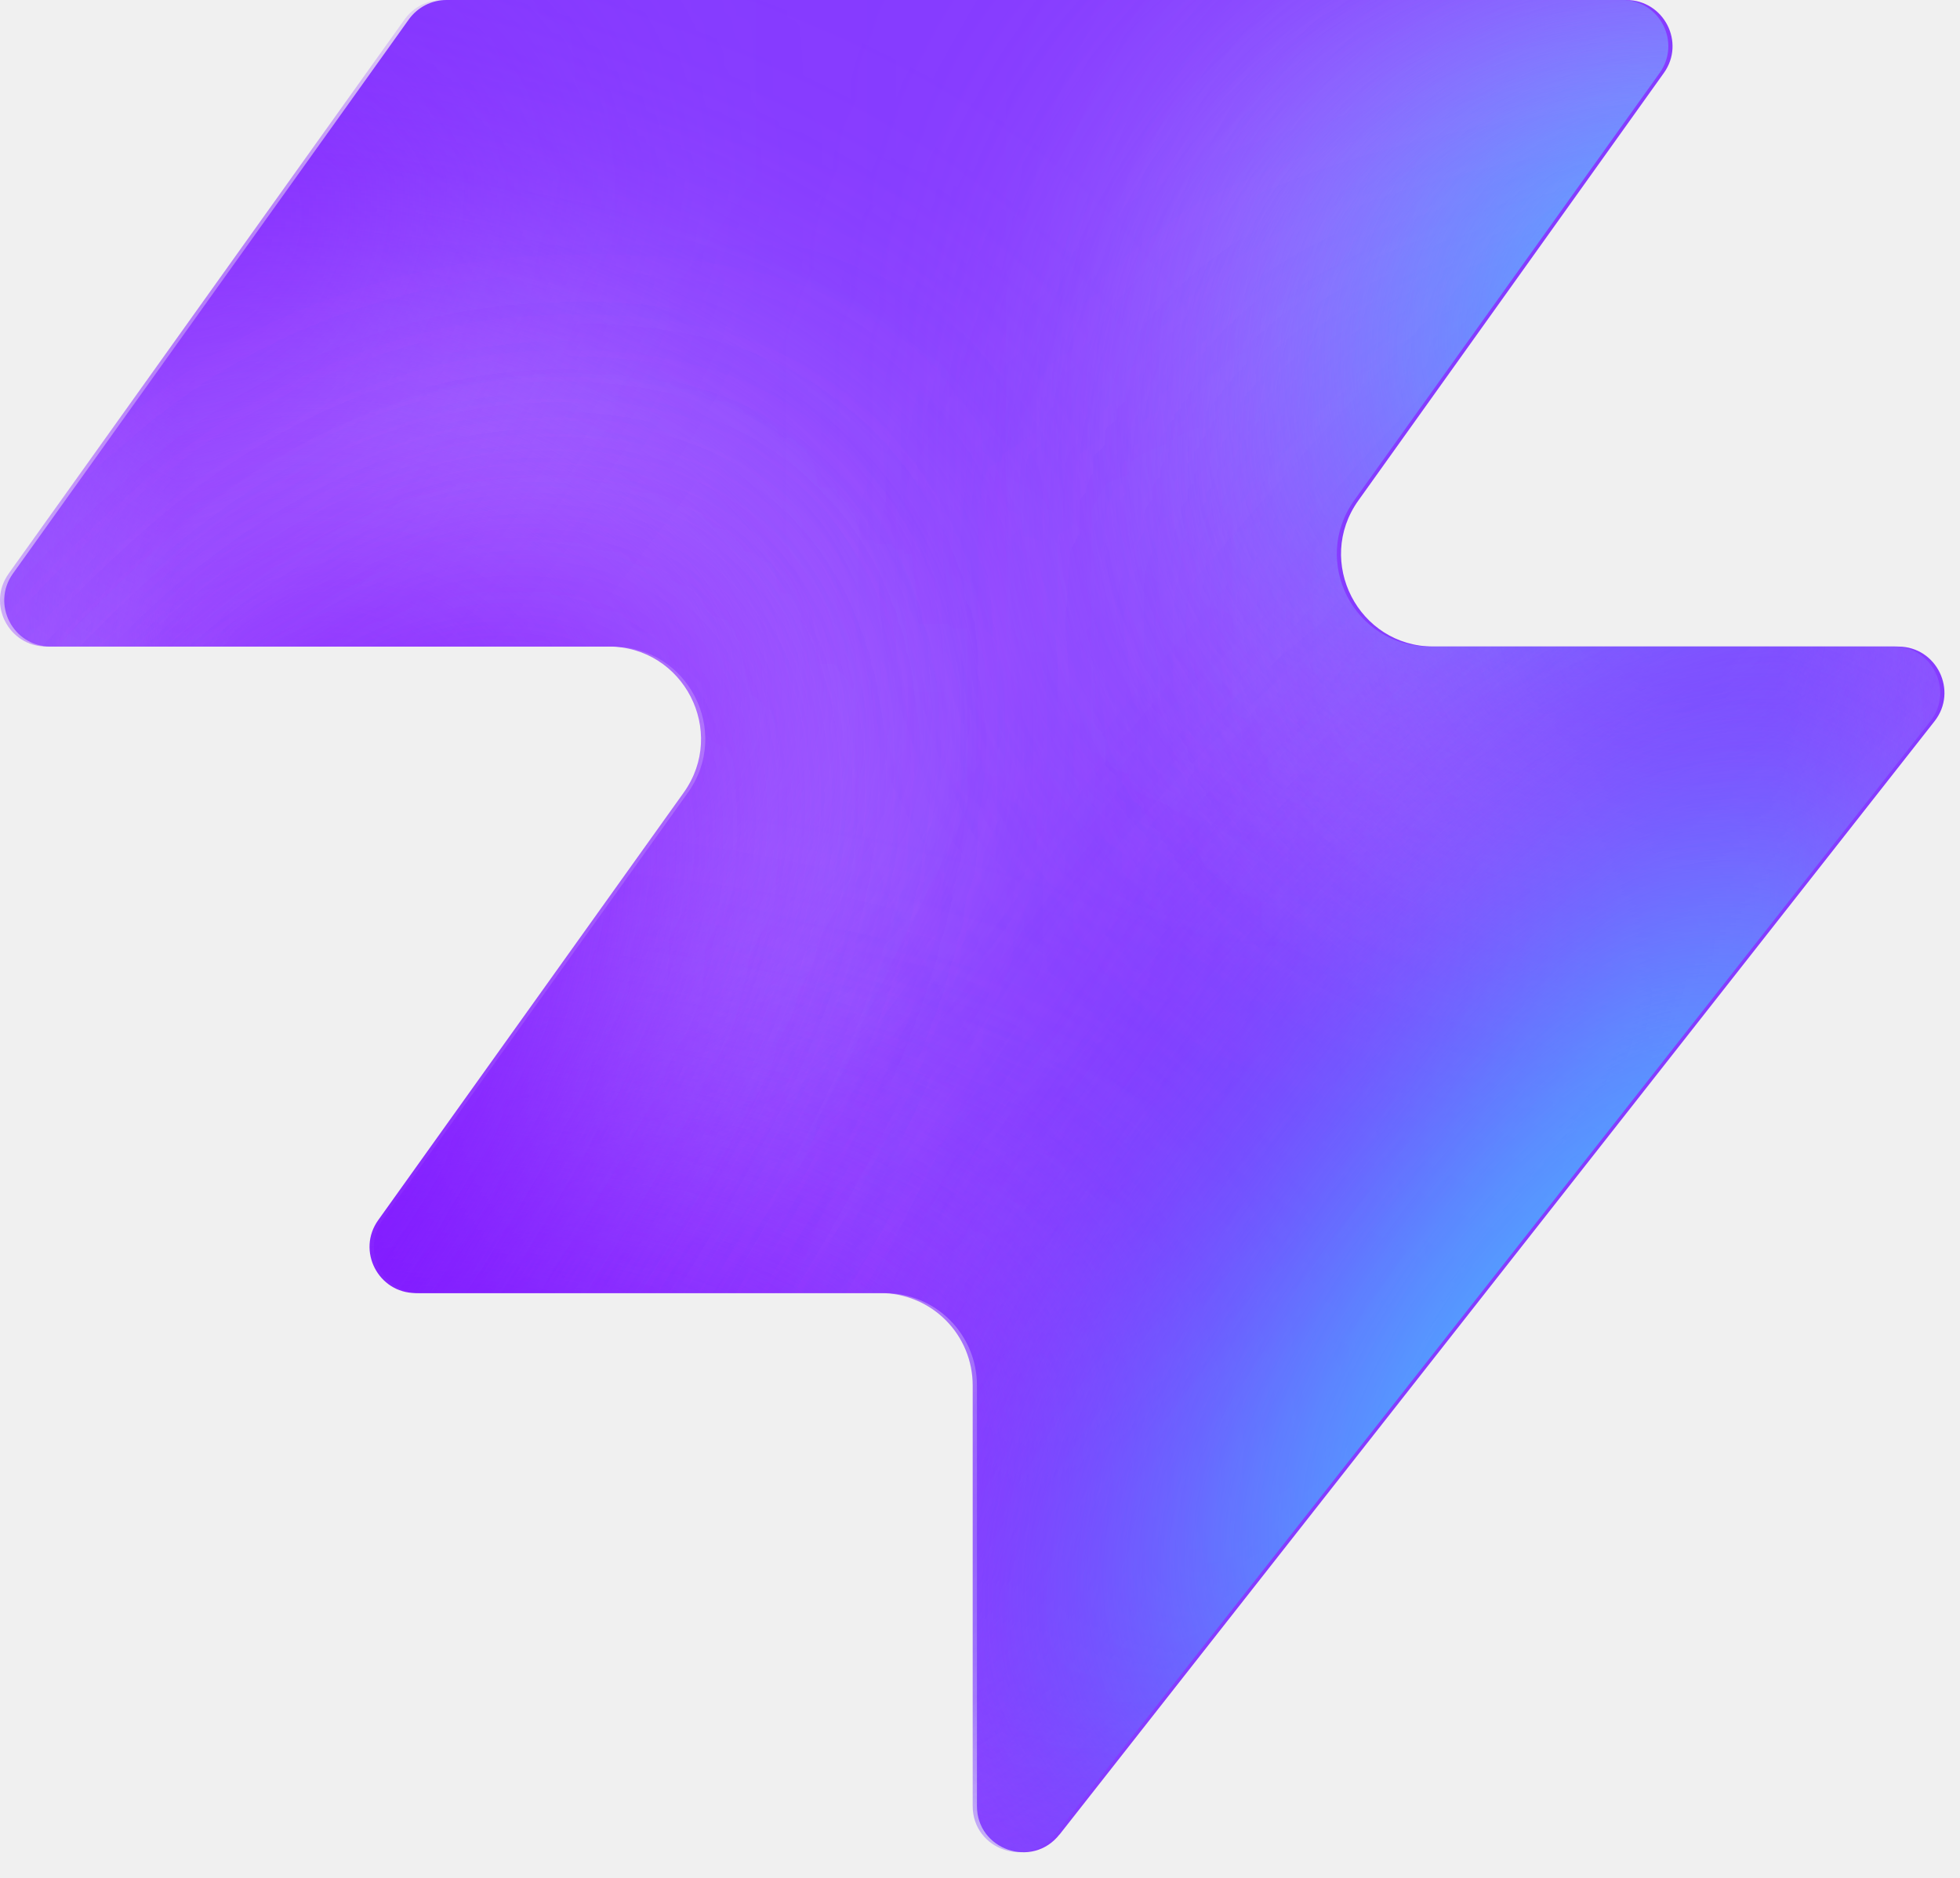
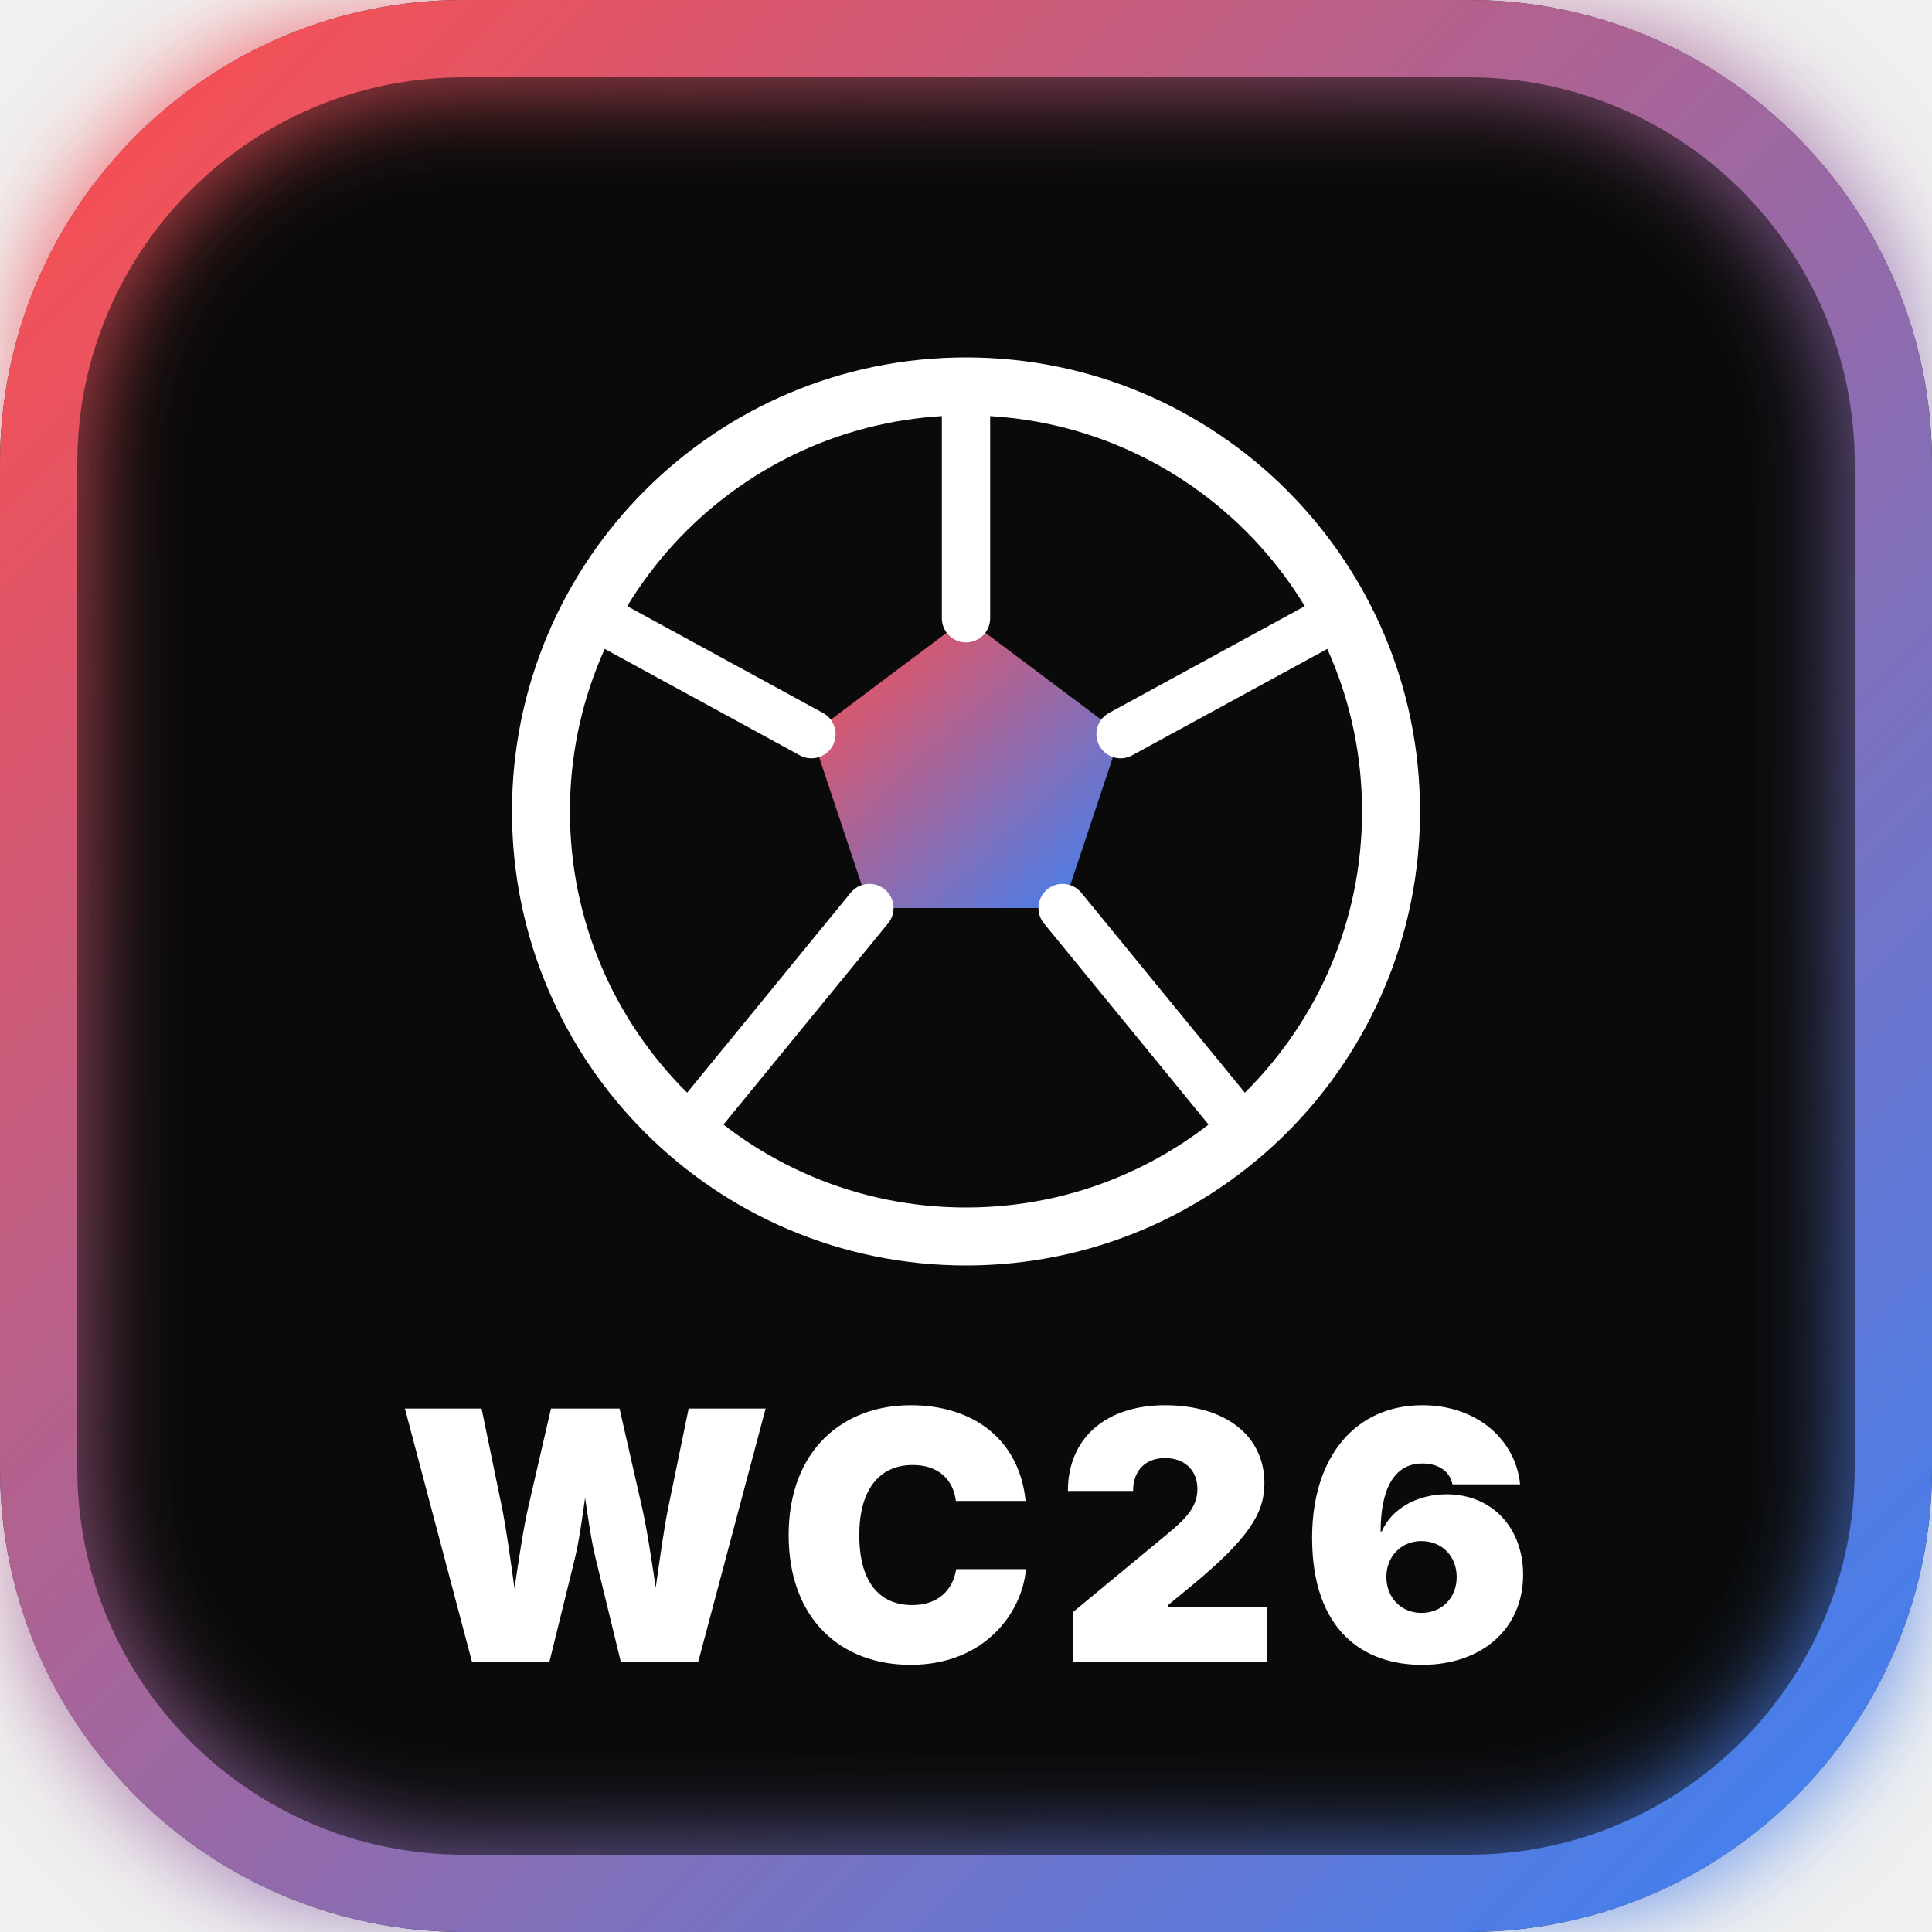
- <svg xmlns="http://www.w3.org/2000/svg" width="48" height="46" fill="none" viewBox="0 0 48 46">
-   <path fill="#863bff" d="M25.946 44.938c-.664.845-2.021.375-2.021-.698V33.937a2.26 2.26 0 0 0-2.262-2.262H10.287c-.92 0-1.456-1.04-.92-1.788l7.48-10.471c1.07-1.497 0-3.578-1.842-3.578H1.237c-.92 0-1.456-1.04-.92-1.788L10.013.474c.214-.297.556-.474.92-.474h28.894c.92 0 1.456 1.04.92 1.788l-7.48 10.471c-1.07 1.498 0 3.579 1.842 3.579h11.377c.943 0 1.473 1.088.89 1.83L25.947 44.94z" style="fill:#863bff;fill:color(display-p3 .525 .23 1);fill-opacity:1" />
-   <mask id="a" width="48" height="46" x="0" y="0" maskUnits="userSpaceOnUse" style="mask-type:alpha">
-     <path fill="#000" d="M25.842 44.938c-.664.844-2.021.375-2.021-.698V33.937a2.26 2.26 0 0 0-2.262-2.262H10.183c-.92 0-1.456-1.04-.92-1.788l7.48-10.471c1.07-1.498 0-3.579-1.842-3.579H1.133c-.92 0-1.456-1.04-.92-1.787L9.91.473c.214-.297.556-.474.92-.474h28.894c.92 0 1.456 1.04.92 1.788l-7.48 10.471c-1.07 1.498 0 3.578 1.842 3.578h11.377c.943 0 1.473 1.088.89 1.832L25.843 44.94z" style="fill:#000;fill-opacity:1" />
-   </mask>
-   <g mask="url(#a)">
-     <g filter="url(#b)">
-       <ellipse cx="5.508" cy="14.704" fill="#ede6ff" rx="5.508" ry="14.704" style="fill:#ede6ff;fill:color(display-p3 .927 .903 1);fill-opacity:1" transform="matrix(.00324 1 1 -.00324 -4.47 31.516)" />
-     </g>
-     <g filter="url(#c)">
-       <ellipse cx="10.399" cy="29.851" fill="#ede6ff" rx="10.399" ry="29.851" style="fill:#ede6ff;fill:color(display-p3 .927 .903 1);fill-opacity:1" transform="matrix(.00324 1 1 -.00324 -39.328 7.883)" />
-     </g>
-     <g filter="url(#d)">
-       <ellipse cx="5.508" cy="30.487" fill="#7e14ff" rx="5.508" ry="30.487" style="fill:#7e14ff;fill:color(display-p3 .492 .077 1);fill-opacity:1" transform="rotate(89.814 -25.913 -14.639)scale(1 -1)" />
-     </g>
-     <g filter="url(#e)">
-       <ellipse cx="5.508" cy="30.599" fill="#7e14ff" rx="5.508" ry="30.599" style="fill:#7e14ff;fill:color(display-p3 .492 .077 1);fill-opacity:1" transform="rotate(89.814 -32.644 -3.334)scale(1 -1)" />
-     </g>
-     <g filter="url(#f)">
-       <ellipse cx="5.508" cy="30.599" fill="#7e14ff" rx="5.508" ry="30.599" style="fill:#7e14ff;fill:color(display-p3 .492 .077 1);fill-opacity:1" transform="matrix(.00324 1 1 -.00324 -34.34 30.47)" />
-     </g>
-     <g filter="url(#g)">
-       <ellipse cx="14.072" cy="22.078" fill="#ede6ff" rx="14.072" ry="22.078" style="fill:#ede6ff;fill:color(display-p3 .927 .903 1);fill-opacity:1" transform="rotate(93.35 24.506 48.493)scale(-1 1)" />
-     </g>
-     <g filter="url(#h)">
-       <ellipse cx="3.47" cy="21.501" fill="#7e14ff" rx="3.47" ry="21.501" style="fill:#7e14ff;fill:color(display-p3 .492 .077 1);fill-opacity:1" transform="rotate(89.009 28.708 47.59)scale(-1 1)" />
-     </g>
-     <g filter="url(#i)">
-       <ellipse cx="3.47" cy="21.501" fill="#7e14ff" rx="3.47" ry="21.501" style="fill:#7e14ff;fill:color(display-p3 .492 .077 1);fill-opacity:1" transform="rotate(89.009 28.708 47.59)scale(-1 1)" />
-     </g>
-     <g filter="url(#j)">
-       <ellipse cx=".387" cy="8.972" fill="#7e14ff" rx="4.407" ry="29.108" style="fill:#7e14ff;fill:color(display-p3 .492 .077 1);fill-opacity:1" transform="rotate(39.51 .387 8.972)" />
-     </g>
-     <g filter="url(#k)">
-       <ellipse cx="47.523" cy="-6.092" fill="#7e14ff" rx="4.407" ry="29.108" style="fill:#7e14ff;fill:color(display-p3 .492 .077 1);fill-opacity:1" transform="rotate(37.892 47.523 -6.092)" />
-     </g>
-     <g filter="url(#l)">
-       <ellipse cx="41.412" cy="6.333" fill="#47bfff" rx="5.971" ry="9.665" style="fill:#47bfff;fill:color(display-p3 .28 .748 1);fill-opacity:1" transform="rotate(37.892 41.412 6.333)" />
-     </g>
-     <g filter="url(#m)">
-       <ellipse cx="-1.879" cy="38.332" fill="#7e14ff" rx="4.407" ry="29.108" style="fill:#7e14ff;fill:color(display-p3 .492 .077 1);fill-opacity:1" transform="rotate(37.892 -1.88 38.332)" />
-     </g>
-     <g filter="url(#n)">
-       <ellipse cx="-1.879" cy="38.332" fill="#7e14ff" rx="4.407" ry="29.108" style="fill:#7e14ff;fill:color(display-p3 .492 .077 1);fill-opacity:1" transform="rotate(37.892 -1.88 38.332)" />
-     </g>
-     <g filter="url(#o)">
-       <ellipse cx="35.651" cy="29.907" fill="#7e14ff" rx="4.407" ry="29.108" style="fill:#7e14ff;fill:color(display-p3 .492 .077 1);fill-opacity:1" transform="rotate(37.892 35.651 29.907)" />
-     </g>
-     <g filter="url(#p)">
-       <ellipse cx="38.418" cy="32.4" fill="#47bfff" rx="5.971" ry="15.297" style="fill:#47bfff;fill:color(display-p3 .28 .748 1);fill-opacity:1" transform="rotate(37.892 38.418 32.4)" />
-     </g>
-   </g>
+ <svg xmlns="http://www.w3.org/2000/svg" viewBox="0 0 100 100">
  <defs>
-     <filter id="b" width="60.045" height="41.654" x="-19.77" y="16.149" color-interpolation-filters="sRGB" filterUnits="userSpaceOnUse">
-       <feFlood flood-opacity="0" result="BackgroundImageFix" />
-       <feBlend in="SourceGraphic" in2="BackgroundImageFix" result="shape" />
-       <feGaussianBlur result="effect1_foregroundBlur_2002_17158" stdDeviation="7.659" />
-     </filter>
-     <filter id="c" width="90.34" height="51.437" x="-54.613" y="-7.533" color-interpolation-filters="sRGB" filterUnits="userSpaceOnUse">
-       <feFlood flood-opacity="0" result="BackgroundImageFix" />
-       <feBlend in="SourceGraphic" in2="BackgroundImageFix" result="shape" />
-       <feGaussianBlur result="effect1_foregroundBlur_2002_17158" stdDeviation="7.659" />
-     </filter>
-     <filter id="d" width="79.355" height="29.4" x="-49.64" y="2.03" color-interpolation-filters="sRGB" filterUnits="userSpaceOnUse">
-       <feFlood flood-opacity="0" result="BackgroundImageFix" />
-       <feBlend in="SourceGraphic" in2="BackgroundImageFix" result="shape" />
-       <feGaussianBlur result="effect1_foregroundBlur_2002_17158" stdDeviation="4.596" />
-     </filter>
-     <filter id="e" width="79.579" height="29.4" x="-45.045" y="20.029" color-interpolation-filters="sRGB" filterUnits="userSpaceOnUse">
-       <feFlood flood-opacity="0" result="BackgroundImageFix" />
-       <feBlend in="SourceGraphic" in2="BackgroundImageFix" result="shape" />
-       <feGaussianBlur result="effect1_foregroundBlur_2002_17158" stdDeviation="4.596" />
-     </filter>
-     <filter id="f" width="79.579" height="29.4" x="-43.513" y="21.178" color-interpolation-filters="sRGB" filterUnits="userSpaceOnUse">
-       <feFlood flood-opacity="0" result="BackgroundImageFix" />
-       <feBlend in="SourceGraphic" in2="BackgroundImageFix" result="shape" />
-       <feGaussianBlur result="effect1_foregroundBlur_2002_17158" stdDeviation="4.596" />
-     </filter>
-     <filter id="g" width="74.749" height="58.852" x="15.756" y="-17.901" color-interpolation-filters="sRGB" filterUnits="userSpaceOnUse">
-       <feFlood flood-opacity="0" result="BackgroundImageFix" />
-       <feBlend in="SourceGraphic" in2="BackgroundImageFix" result="shape" />
-       <feGaussianBlur result="effect1_foregroundBlur_2002_17158" stdDeviation="7.659" />
-     </filter>
-     <filter id="h" width="61.377" height="25.362" x="23.548" y="2.284" color-interpolation-filters="sRGB" filterUnits="userSpaceOnUse">
-       <feFlood flood-opacity="0" result="BackgroundImageFix" />
-       <feBlend in="SourceGraphic" in2="BackgroundImageFix" result="shape" />
-       <feGaussianBlur result="effect1_foregroundBlur_2002_17158" stdDeviation="4.596" />
-     </filter>
-     <filter id="i" width="61.377" height="25.362" x="23.548" y="2.284" color-interpolation-filters="sRGB" filterUnits="userSpaceOnUse">
-       <feFlood flood-opacity="0" result="BackgroundImageFix" />
-       <feBlend in="SourceGraphic" in2="BackgroundImageFix" result="shape" />
-       <feGaussianBlur result="effect1_foregroundBlur_2002_17158" stdDeviation="4.596" />
-     </filter>
-     <filter id="j" width="56.045" height="63.649" x="-27.636" y="-22.853" color-interpolation-filters="sRGB" filterUnits="userSpaceOnUse">
-       <feFlood flood-opacity="0" result="BackgroundImageFix" />
-       <feBlend in="SourceGraphic" in2="BackgroundImageFix" result="shape" />
-       <feGaussianBlur result="effect1_foregroundBlur_2002_17158" stdDeviation="4.596" />
-     </filter>
-     <filter id="k" width="54.814" height="64.646" x="20.116" y="-38.415" color-interpolation-filters="sRGB" filterUnits="userSpaceOnUse">
-       <feFlood flood-opacity="0" result="BackgroundImageFix" />
-       <feBlend in="SourceGraphic" in2="BackgroundImageFix" result="shape" />
-       <feGaussianBlur result="effect1_foregroundBlur_2002_17158" stdDeviation="4.596" />
-     </filter>
-     <filter id="l" width="33.541" height="35.313" x="24.641" y="-11.323" color-interpolation-filters="sRGB" filterUnits="userSpaceOnUse">
-       <feFlood flood-opacity="0" result="BackgroundImageFix" />
-       <feBlend in="SourceGraphic" in2="BackgroundImageFix" result="shape" />
-       <feGaussianBlur result="effect1_foregroundBlur_2002_17158" stdDeviation="4.596" />
-     </filter>
-     <filter id="m" width="54.814" height="64.646" x="-29.286" y="6.009" color-interpolation-filters="sRGB" filterUnits="userSpaceOnUse">
-       <feFlood flood-opacity="0" result="BackgroundImageFix" />
-       <feBlend in="SourceGraphic" in2="BackgroundImageFix" result="shape" />
-       <feGaussianBlur result="effect1_foregroundBlur_2002_17158" stdDeviation="4.596" />
-     </filter>
-     <filter id="n" width="54.814" height="64.646" x="-29.286" y="6.009" color-interpolation-filters="sRGB" filterUnits="userSpaceOnUse">
-       <feFlood flood-opacity="0" result="BackgroundImageFix" />
-       <feBlend in="SourceGraphic" in2="BackgroundImageFix" result="shape" />
-       <feGaussianBlur result="effect1_foregroundBlur_2002_17158" stdDeviation="4.596" />
-     </filter>
-     <filter id="o" width="54.814" height="64.646" x="8.244" y="-2.416" color-interpolation-filters="sRGB" filterUnits="userSpaceOnUse">
-       <feFlood flood-opacity="0" result="BackgroundImageFix" />
-       <feBlend in="SourceGraphic" in2="BackgroundImageFix" result="shape" />
-       <feGaussianBlur result="effect1_foregroundBlur_2002_17158" stdDeviation="4.596" />
-     </filter>
-     <filter id="p" width="39.409" height="43.623" x="18.713" y="10.588" color-interpolation-filters="sRGB" filterUnits="userSpaceOnUse">
-       <feFlood flood-opacity="0" result="BackgroundImageFix" />
-       <feBlend in="SourceGraphic" in2="BackgroundImageFix" result="shape" />
-       <feGaussianBlur result="effect1_foregroundBlur_2002_17158" stdDeviation="4.596" />
+     <linearGradient id="gradient" x1="0%" y1="0%" x2="100%" y2="100%">
+       <stop offset="0%" stop-color="#ff4d4d" />
+       <stop offset="100%" stop-color="#3b82f6" />
+     </linearGradient>
+     <filter id="glow" x="-20%" y="-20%" width="140%" height="140%">
+       <feGaussianBlur stdDeviation="2.5" result="blur" />
+       <feComposite in="SourceGraphic" in2="blur" operator="over" />
    </filter>
  </defs>
+   <rect width="100" height="100" rx="24" fill="#0a0a0a" />
+   <rect x="2" y="2" width="96" height="96" rx="22" fill="none" stroke="url(#gradient)" stroke-width="4" filter="url(#glow)" />
+   <g transform="translate(0, -4)">
+     <circle cx="50" cy="46" r="22" fill="none" stroke="#fff" stroke-width="3" />
+     <path d="M 50 36               L 58 42               L 55 51               L 45 51               L 42 42 Z" fill="url(#gradient)" />
+     <path d="M 50 36 L 50 24               M 58 42 L 69 36               M 55 51 L 64 62               M 45 51 L 36 62               M 42 42 L 31 36" stroke="#fff" stroke-width="2.5" stroke-linecap="round" />
+   </g>
+   <text x="50" y="86" font-family="system-ui, -apple-system, sans-serif" font-weight="900" font-size="18" fill="#fff" text-anchor="middle" letter-spacing="1">WC26</text>
</svg>
